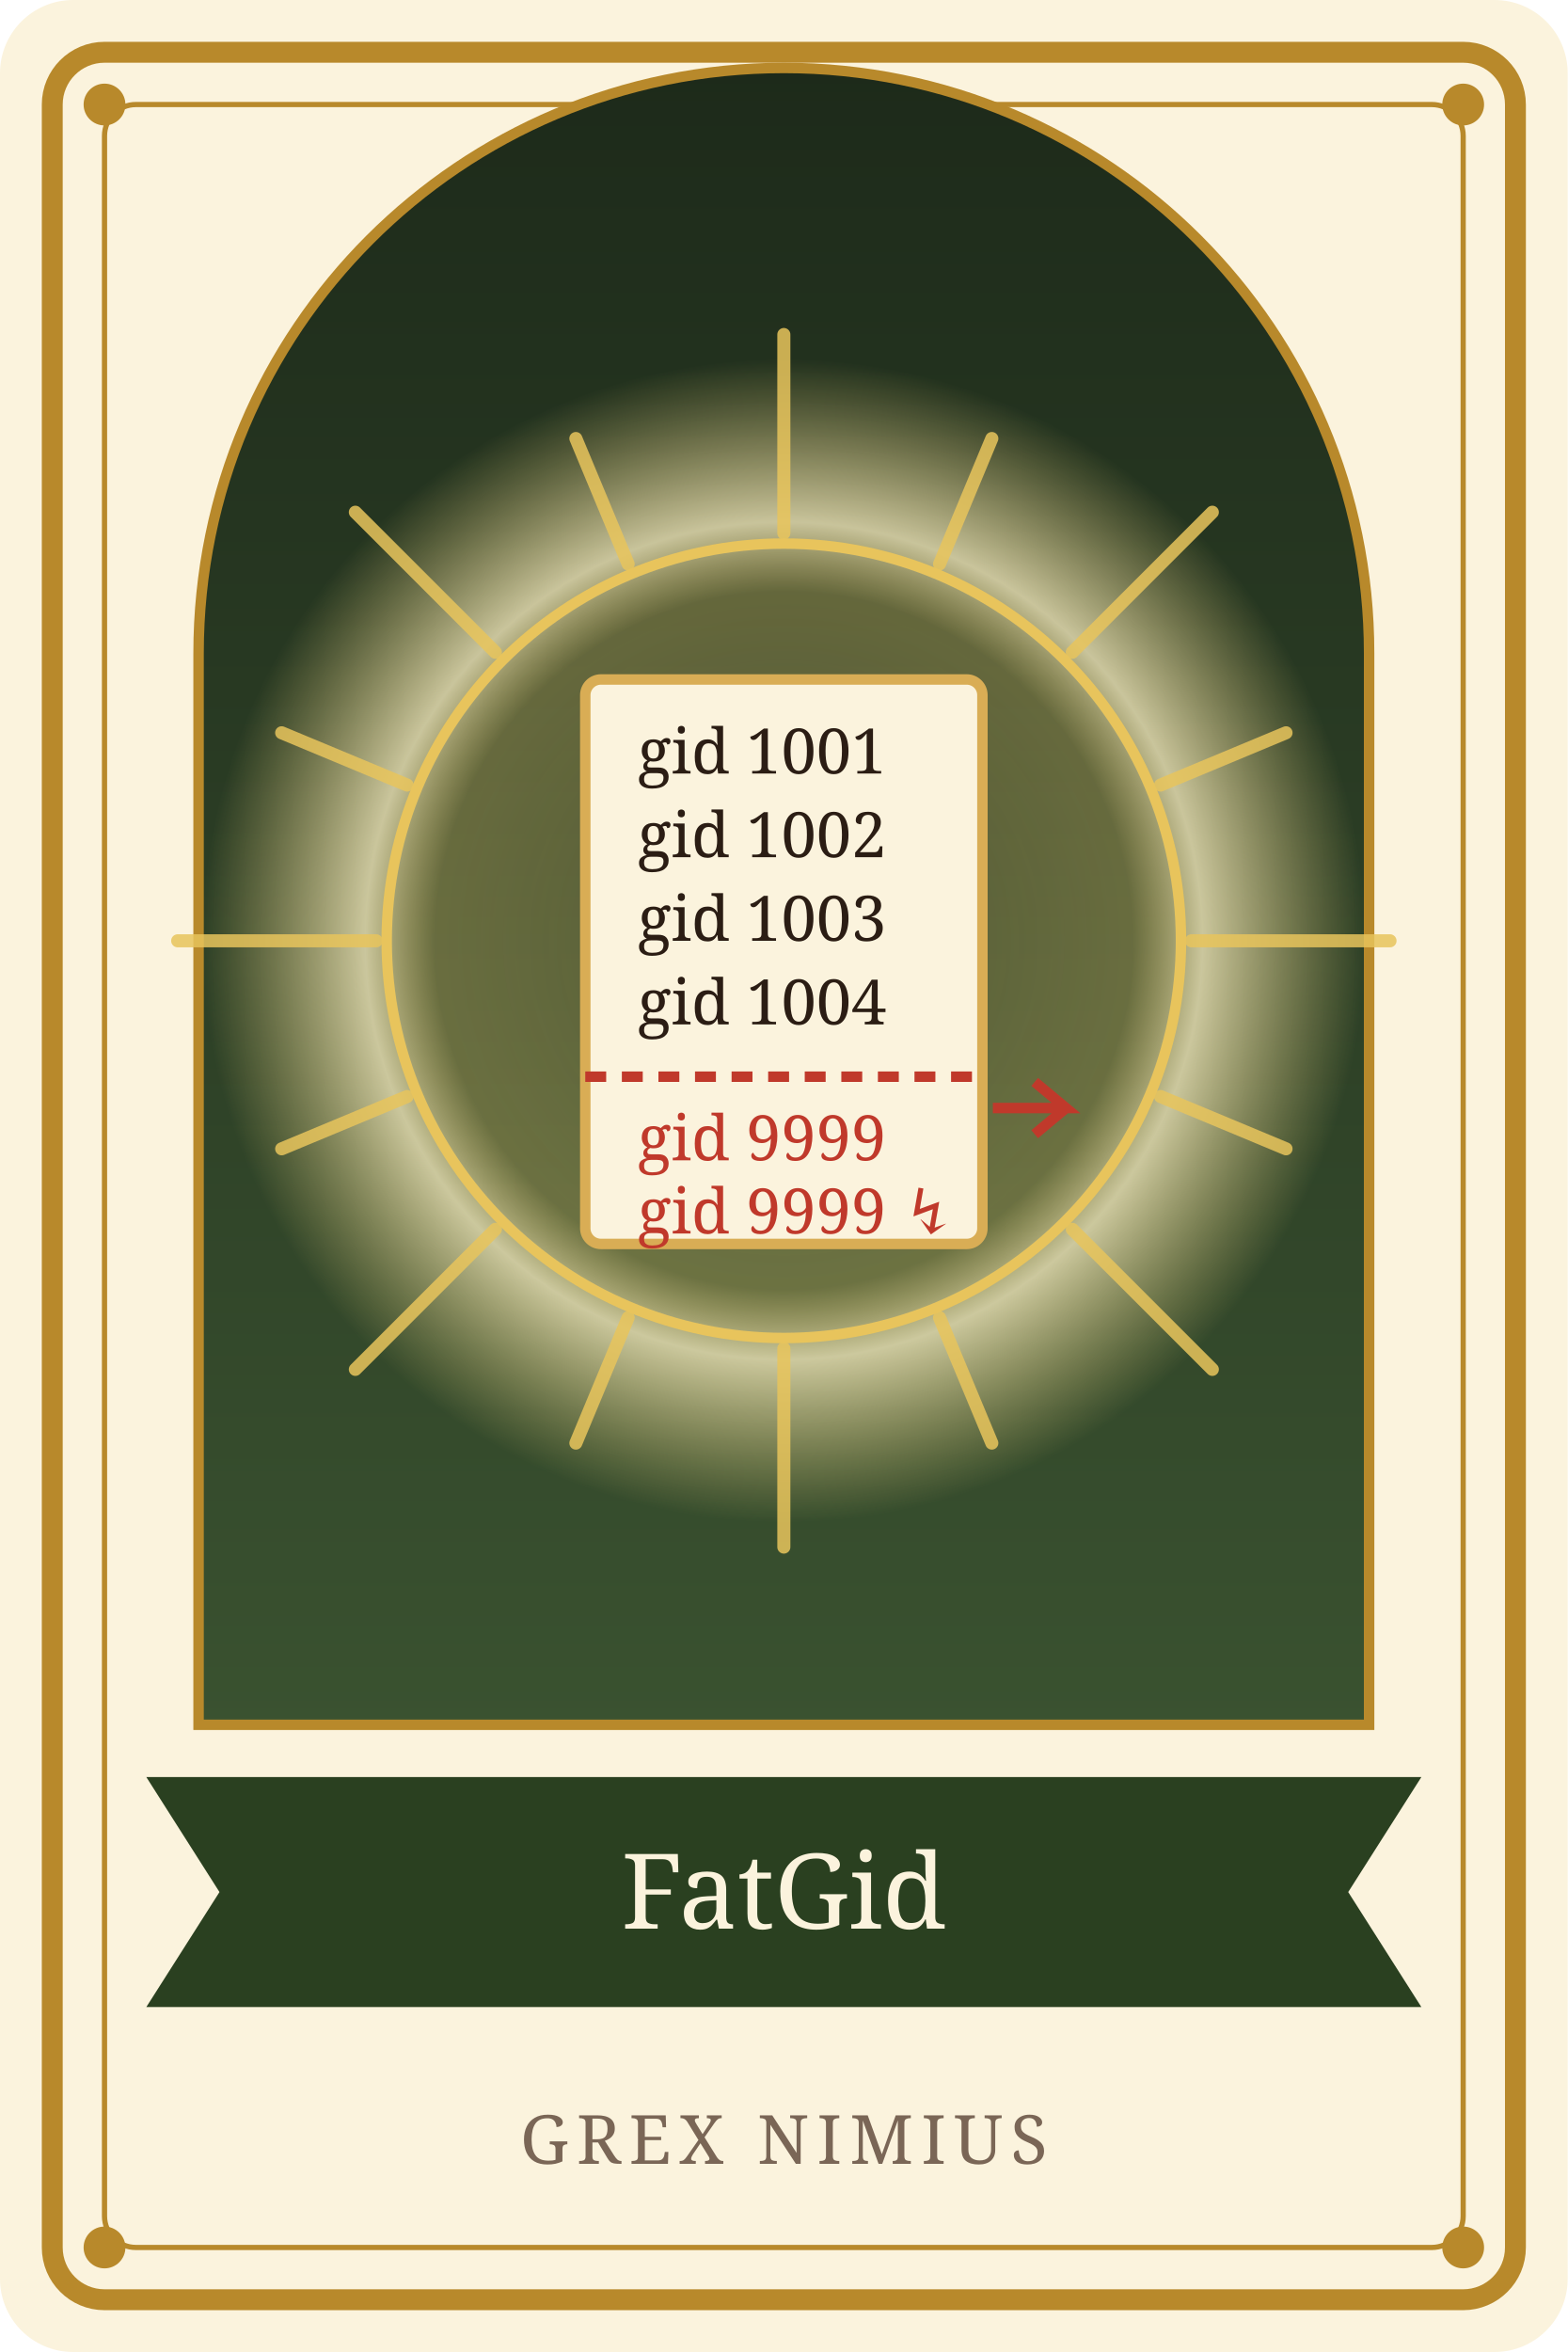
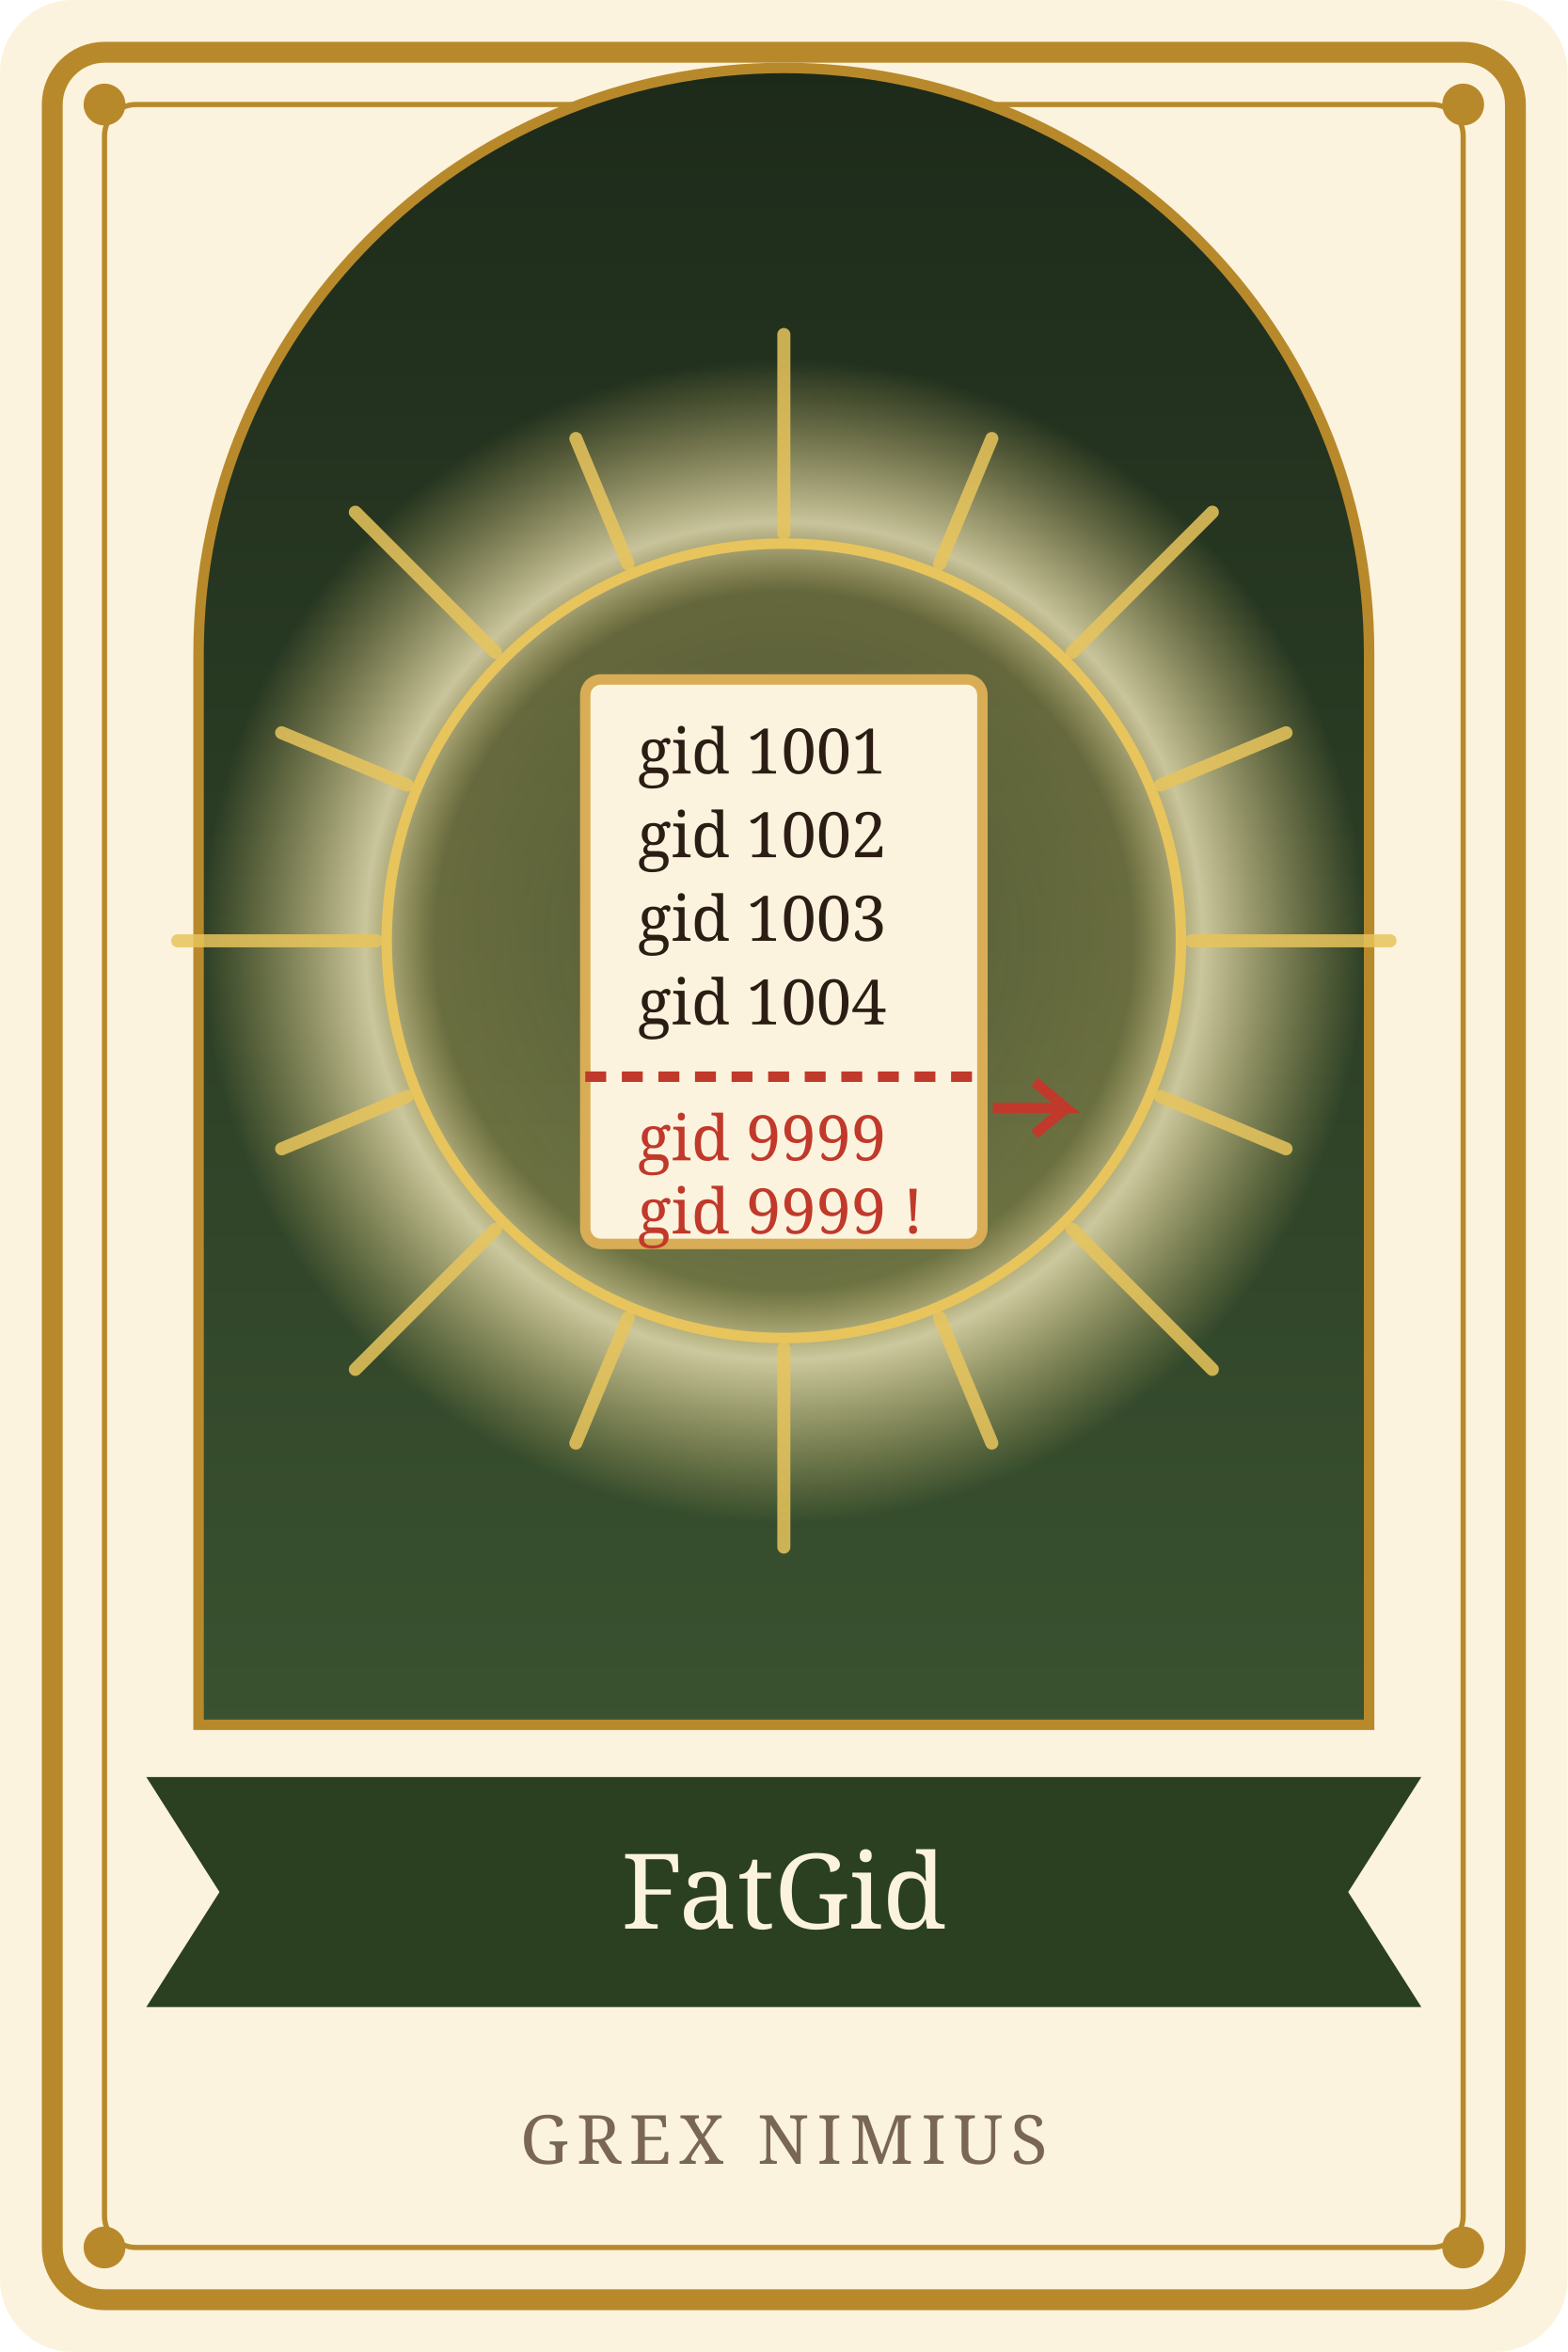
<svg xmlns="http://www.w3.org/2000/svg" viewBox="0 0 300 450" role="img" aria-label="FatGid">
  <defs>
    <radialGradient id="s-fatgid-halo">
      <stop offset="0%" stop-color="#f5d77a" stop-opacity="0.18" />
      <stop offset="60%" stop-color="#f5d77a" stop-opacity="0.3" />
      <stop offset="72%" stop-color="#fff3c4" stop-opacity="0.75" />
      <stop offset="100%" stop-color="#f5d77a" stop-opacity="0" />
    </radialGradient>
    <linearGradient id="s-fatgid-niche" x1="0" y1="0" x2="0" y2="1">
      <stop offset="0%" stop-color="#1d2a1a" />
      <stop offset="100%" stop-color="#3a5230" />
    </linearGradient>
  </defs>
  <rect width="300" height="450" rx="14" fill="#fbf3dd" />
  <rect x="10" y="10" width="280" height="430" rx="10" fill="none" stroke="#b8892b" stroke-width="4" />
  <rect x="20" y="20" width="260" height="410" rx="6" fill="none" stroke="#b8892b" stroke-width="1" />
  <g fill="#b8892b">
    <circle cx="20" cy="20" r="4" />
    <circle cx="280" cy="20" r="4" />
    <circle cx="20" cy="430" r="4" />
    <circle cx="280" cy="430" r="4" />
  </g>
  <path d="M38 330 V125 A112 112 0 0 1 262 125 V330 Z" fill="url(#s-fatgid-niche)" stroke="#b8892b" stroke-width="2" />
  <circle cx="150" cy="180" r="112" fill="url(#s-fatgid-halo)" />
  <g stroke="#e8c45c" stroke-width="2.5" stroke-linecap="round" opacity="0.85">
    <line x1="228.0" y1="180.0" x2="266.0" y2="180.0" />
    <line x1="222.1" y1="209.8" x2="246.1" y2="219.8" />
    <line x1="205.2" y1="235.2" x2="232.0" y2="262.0" />
    <line x1="179.8" y1="252.1" x2="189.8" y2="276.1" />
    <line x1="150.0" y1="258.0" x2="150.0" y2="296.0" />
    <line x1="120.2" y1="252.1" x2="110.2" y2="276.1" />
    <line x1="94.8" y1="235.2" x2="68.0" y2="262.0" />
    <line x1="77.9" y1="209.8" x2="53.9" y2="219.8" />
    <line x1="72.0" y1="180.0" x2="34.0" y2="180.0" />
    <line x1="77.9" y1="150.2" x2="53.9" y2="140.2" />
    <line x1="94.8" y1="124.8" x2="68.0" y2="98.0" />
    <line x1="120.2" y1="107.9" x2="110.2" y2="83.9" />
    <line x1="150.0" y1="102.0" x2="150.0" y2="64.0" />
    <line x1="179.8" y1="107.9" x2="189.8" y2="83.9" />
    <line x1="205.2" y1="124.8" x2="232.0" y2="98.0" />
    <line x1="222.1" y1="150.2" x2="246.1" y2="140.2" />
  </g>
  <circle cx="150" cy="180" r="76" fill="none" stroke="#e8c45c" stroke-width="2" />
  <g>
    <rect x="112" y="130" width="76" height="108" rx="3" fill="#fbf3dd" stroke="#d9ad55" stroke-width="2" />
    <g font-family="'EB Garamond', Georgia, serif" font-size="12" fill="#2b1d14" text-anchor="start">
      <text x="122" y="148">gid 1001</text>
      <text x="122" y="164">gid 1002</text>
      <text x="122" y="180">gid 1003</text>
      <text x="122" y="196">gid 1004</text>
    </g>
    <path d="M112 206 H188" stroke="#c0392b" stroke-width="2" stroke-dasharray="4 3" />
    <g fill="#c0392b" font-family="'EB Garamond', Georgia, serif" font-size="12">
      <text x="122" y="222">gid 9999</text>
-       <text x="122" y="236">gid 9999 ↯</text>
+       <text x="122" y="236">gid 9999 !</text>
    </g>
    <path d="M190 212 l14 0 l-6 -5 m6 5 l-6 5" stroke="#c0392b" stroke-width="2" fill="none" />
  </g>
  <path d="M28 340 h244 l-14 22 l14 22 h-244 l14 -22 z" fill="#2a4020" />
  <text x="150" y="369" text-anchor="middle" font-family="'EB Garamond', Georgia, serif" font-size="20" fill="#fbf3dd">FatGid</text>
  <text x="150" y="414" text-anchor="middle" font-family="'EB Garamond', Georgia, serif" font-size="13" letter-spacing="1.5" fill="#7a6656">GREX NIMIUS</text>
</svg>
